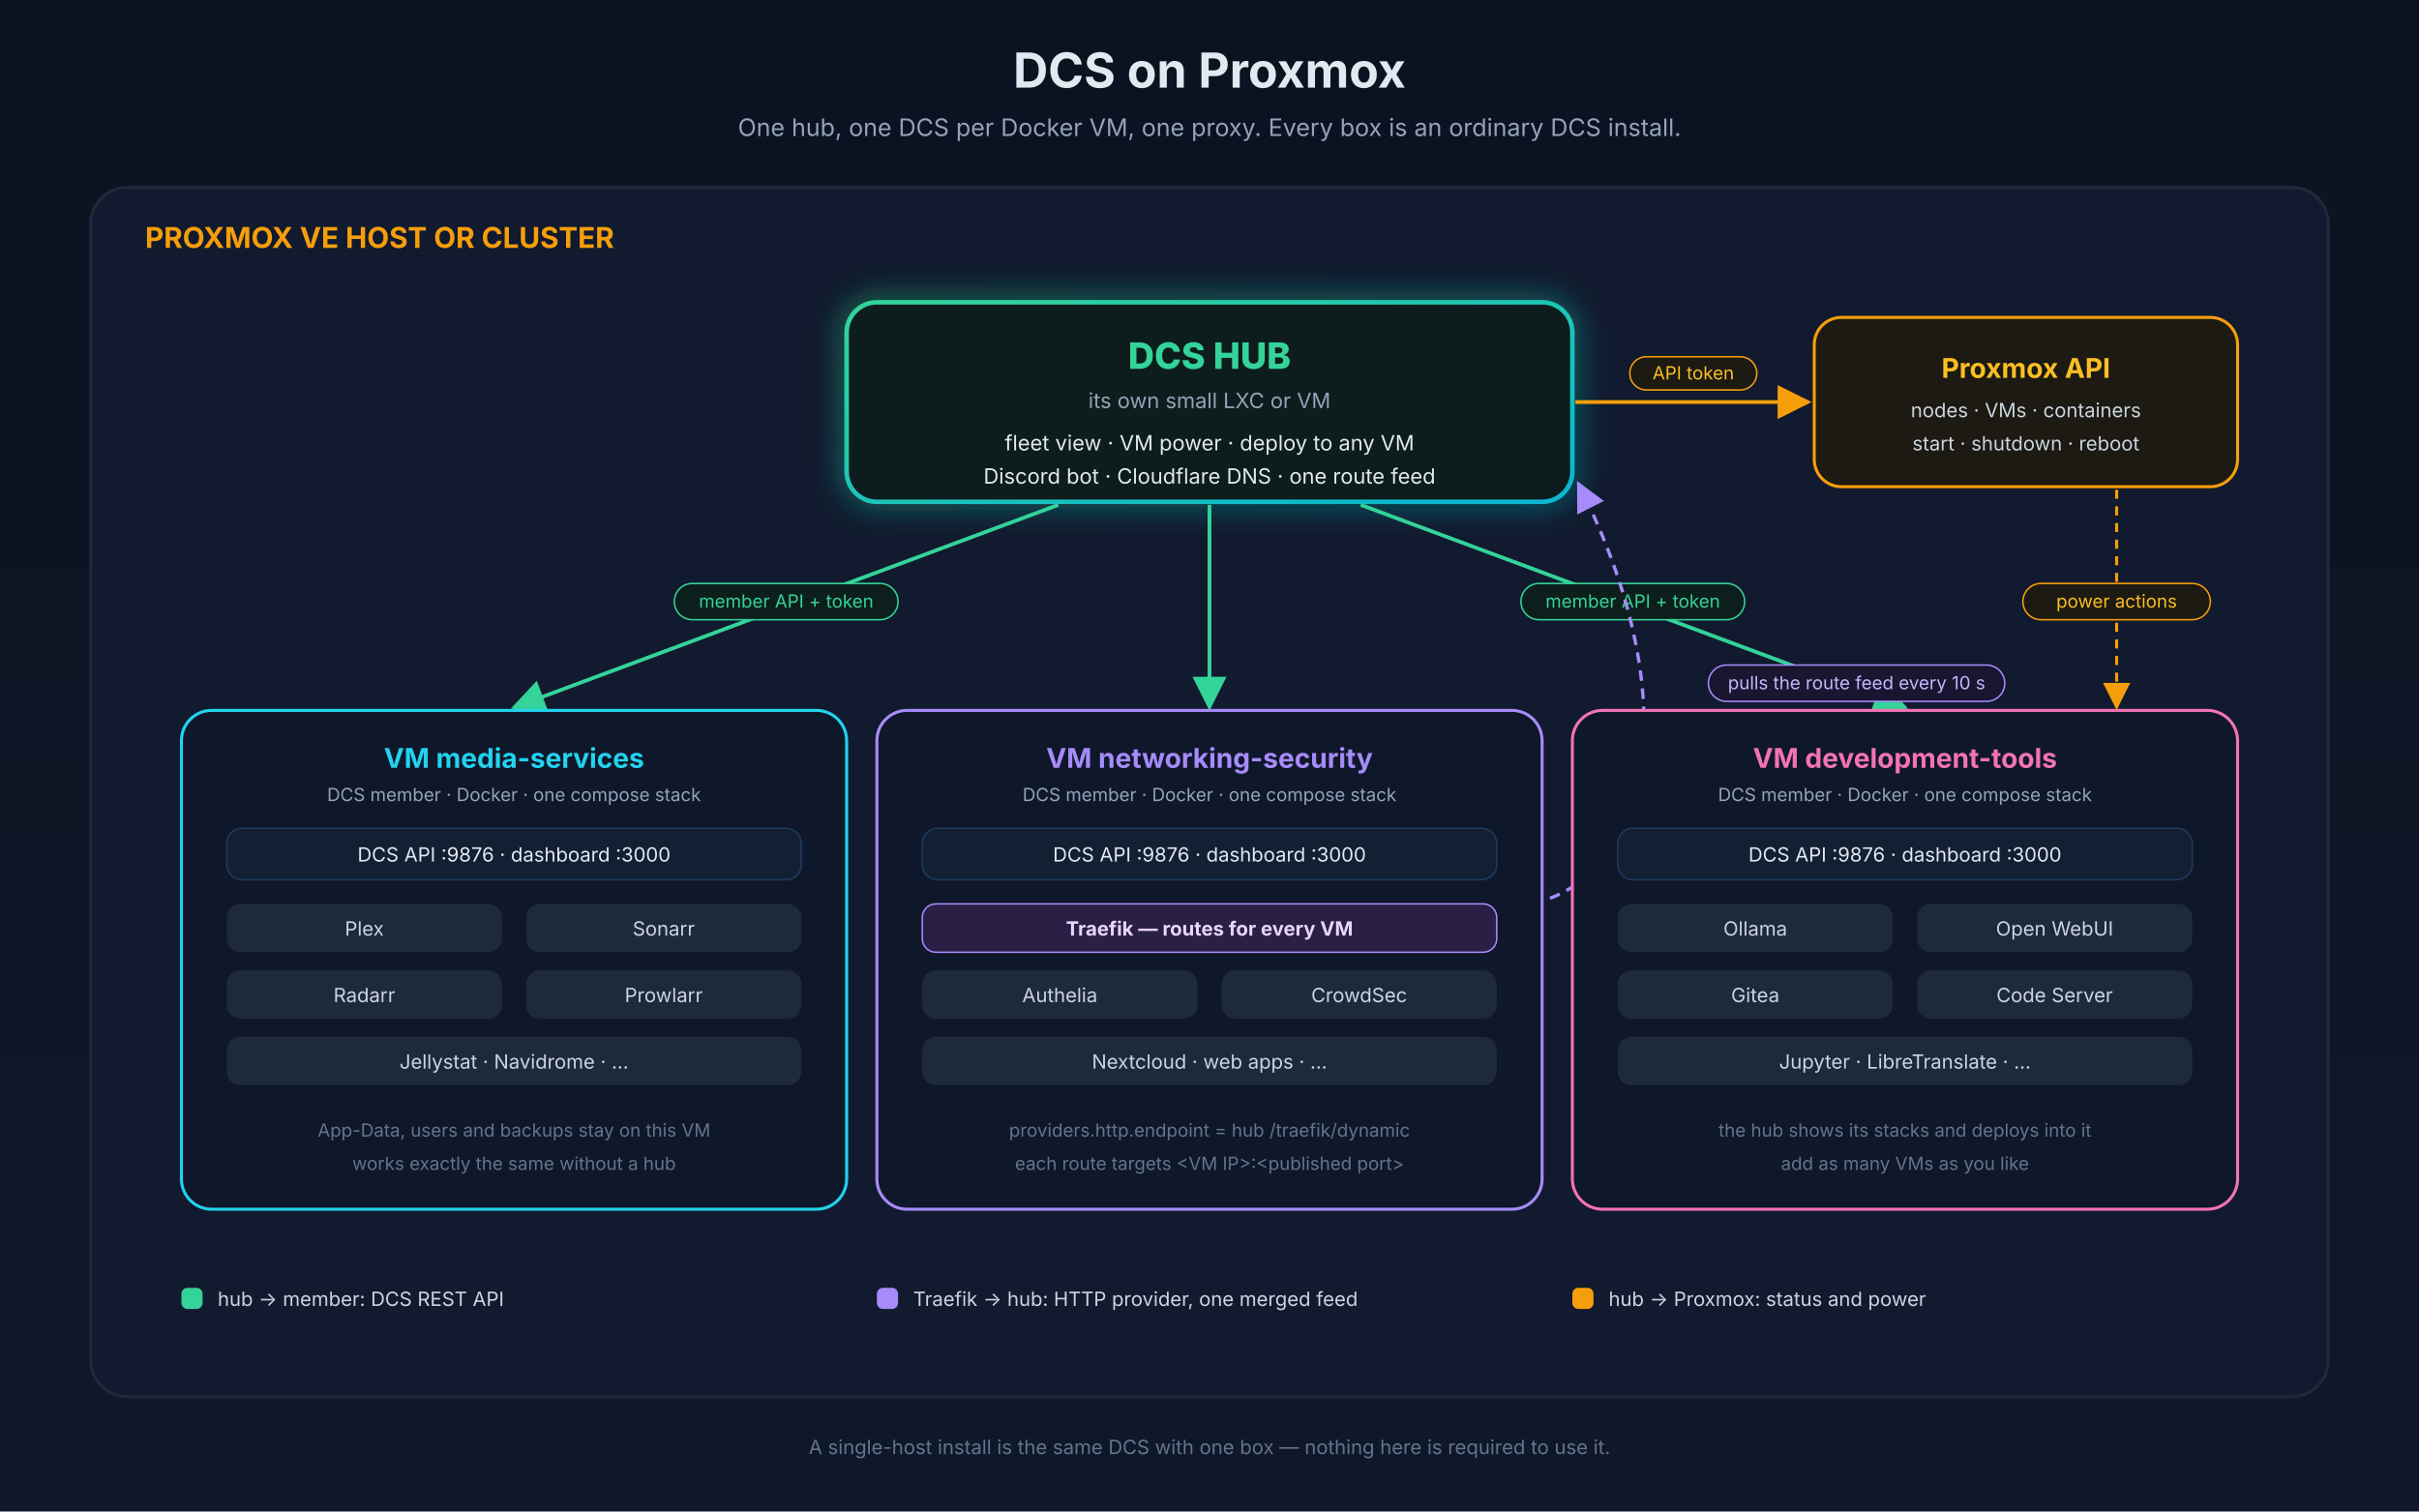
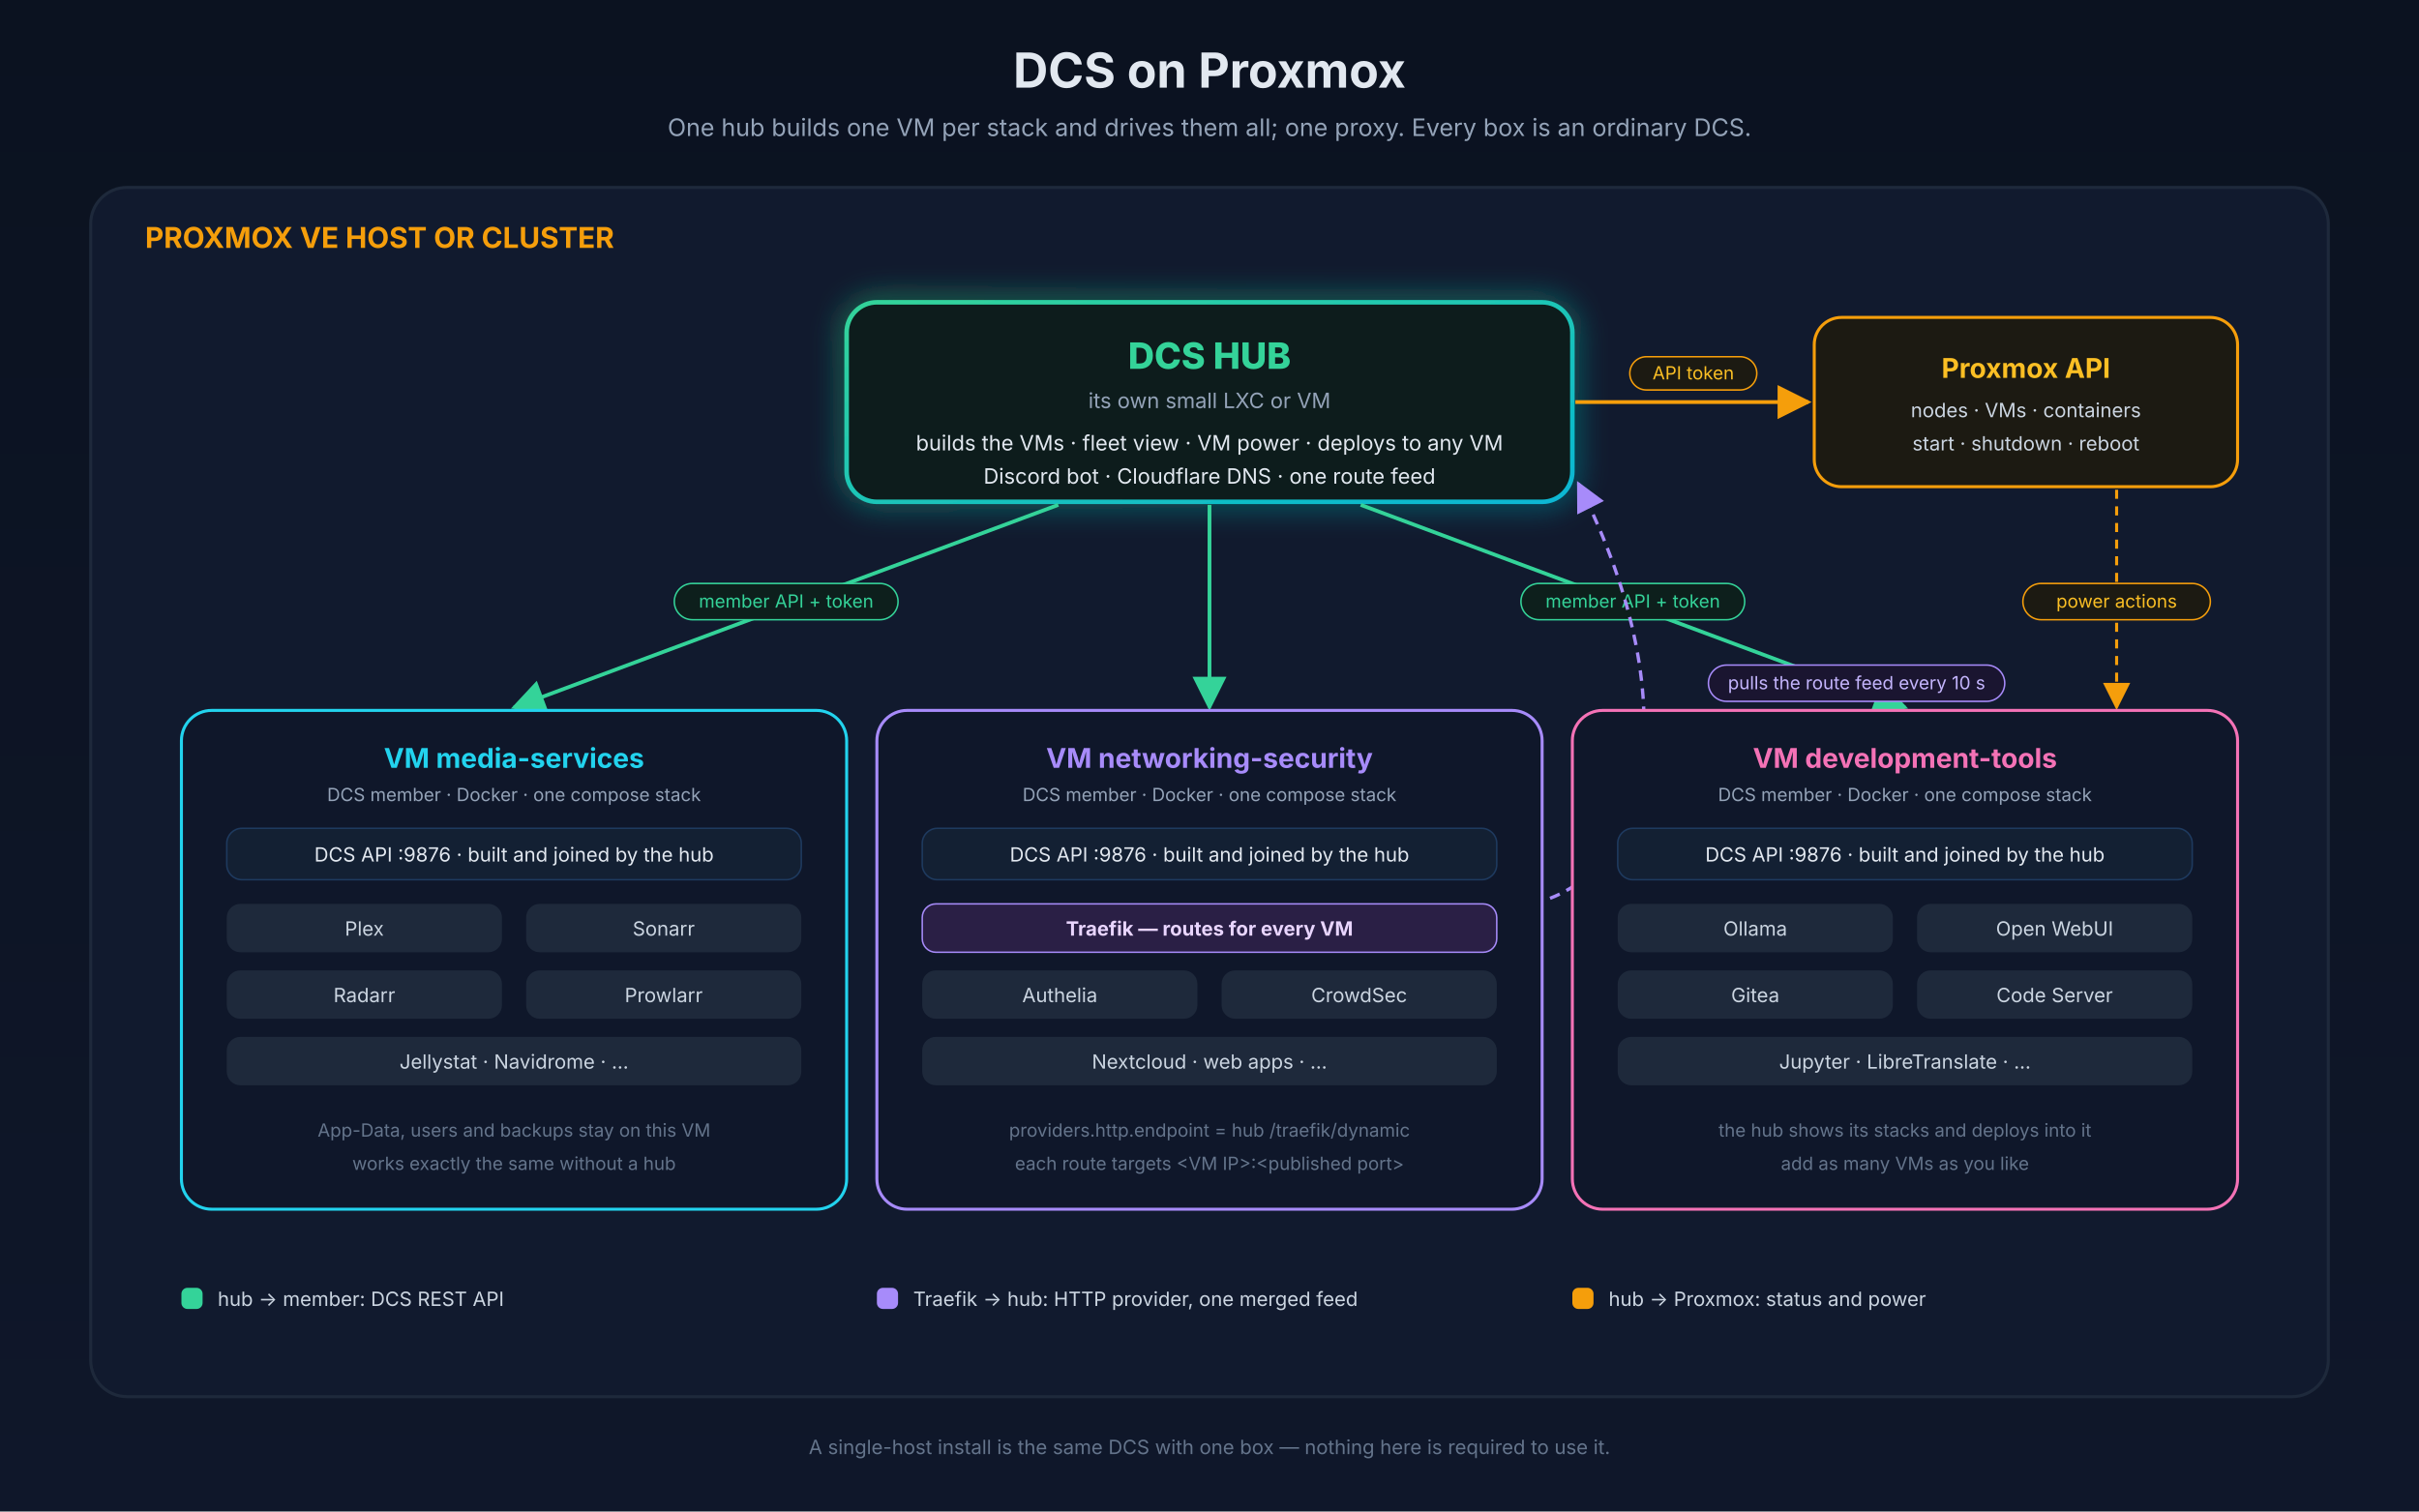
<svg xmlns="http://www.w3.org/2000/svg" width="1600" height="1000" viewBox="0 0 1600 1000" font-family="Inter, 'Segoe UI', system-ui, sans-serif">
  <defs>
    <linearGradient id="bg" x1="0" y1="0" x2="0" y2="1">
      <stop offset="0" stop-color="#0b1220" />
      <stop offset="1" stop-color="#0f172a" />
    </linearGradient>
    <linearGradient id="hub" x1="0" y1="0" x2="1" y2="1">
      <stop offset="0" stop-color="#34d399" />
      <stop offset="1" stop-color="#06b6d4" />
    </linearGradient>
    <filter id="glow" x="-20%" y="-20%" width="140%" height="140%">
      <feGaussianBlur stdDeviation="10" result="b" />
      <feMerge>
        <feMergeNode in="b" />
        <feMergeNode in="SourceGraphic" />
      </feMerge>
    </filter>
    <marker id="ag" viewBox="0 0 10 10" refX="9" refY="5" markerWidth="9" markerHeight="9" orient="auto-start-reverse">
      <path d="M0,0 L10,5 L0,10 z" fill="#34d399" />
    </marker>
    <marker id="av" viewBox="0 0 10 10" refX="9" refY="5" markerWidth="9" markerHeight="9" orient="auto-start-reverse">
      <path d="M0,0 L10,5 L0,10 z" fill="#a78bfa" />
    </marker>
    <marker id="ao" viewBox="0 0 10 10" refX="9" refY="5" markerWidth="9" markerHeight="9" orient="auto-start-reverse">
      <path d="M0,0 L10,5 L0,10 z" fill="#f59e0b" />
    </marker>
  </defs>
  <rect width="1600" height="1000" fill="url(#bg)" />
  <text x="800" y="58" text-anchor="middle" fill="#e2e8f0" font-size="32" font-weight="700">DCS on Proxmox</text>
-   <text x="800" y="90" text-anchor="middle" fill="#94a3b8" font-size="16">One hub, one DCS per Docker VM, one proxy. Every box is an ordinary DCS install.</text>
+   <text x="800" y="90" text-anchor="middle" fill="#94a3b8" font-size="16">One hub builds one VM per stack and drives them all; one proxy. Every box is an ordinary DCS.</text>
  <rect x="60" y="124" width="1480" height="800" rx="24" fill="#111a2e" stroke="#1e293b" stroke-width="2" />
  <text x="96" y="164" fill="#f59e0b" font-size="19" font-weight="700">PROXMOX VE HOST OR CLUSTER</text>
  <rect x="560" y="200" width="480" height="132" rx="20" fill="#0d1f1c" stroke="url(#hub)" stroke-width="3" filter="url(#glow)" />
  <text x="800" y="244" text-anchor="middle" fill="#34d399" font-size="24" font-weight="800">DCS HUB</text>
  <text x="800" y="270" text-anchor="middle" fill="#94a3b8" font-size="14">its own small LXC or VM</text>
-   <text x="800" y="298" text-anchor="middle" fill="#e2e8f0" font-size="14">fleet view · VM power · deploy to any VM</text>
+   <text x="800" y="298" text-anchor="middle" fill="#e2e8f0" font-size="14">builds the VMs · fleet view · VM power · deploys to any VM</text>
  <text x="800" y="320" text-anchor="middle" fill="#e2e8f0" font-size="14">Discord bot · Cloudflare DNS · one route feed</text>
  <rect x="1200" y="210" width="280" height="112" rx="18" fill="#1c1a12" stroke="#f59e0b" stroke-width="2" />
  <text x="1340" y="250" text-anchor="middle" fill="#fbbf24" font-size="18" font-weight="700">Proxmox API</text>
  <text x="1340" y="276" text-anchor="middle" fill="#cbd5e1" font-size="13">nodes · VMs · containers</text>
  <text x="1340" y="298" text-anchor="middle" fill="#cbd5e1" font-size="13">start · shutdown · reboot</text>
  <path d="M1042,266 L1196,266" stroke="#f59e0b" stroke-width="2.5" fill="none" marker-end="url(#ao)" />
  <rect x="1078" y="236" width="84" height="22" rx="11" fill="#1c1a12" stroke="#f59e0b" />
  <text x="1120" y="251" text-anchor="middle" fill="#fbbf24" font-size="12">API token</text>
  <path d="M700,334 L340,468" stroke="#34d399" stroke-width="2.5" fill="none" marker-end="url(#ag)" />
  <path d="M800,334 L800,468" stroke="#34d399" stroke-width="2.5" fill="none" marker-end="url(#ag)" />
  <path d="M900,334 L1260,468" stroke="#34d399" stroke-width="2.5" fill="none" marker-end="url(#ag)" />
  <rect x="446" y="386" width="148" height="24" rx="12" fill="#0d1f1c" stroke="#34d399" />
  <text x="520" y="402" text-anchor="middle" fill="#34d399" font-size="12">member API + token</text>
  <rect x="1006" y="386" width="148" height="24" rx="12" fill="#0d1f1c" stroke="#34d399" />
  <text x="1080" y="402" text-anchor="middle" fill="#34d399" font-size="12">member API + token</text>
  <path d="M1400,324 L1400,468" stroke="#f59e0b" stroke-width="2" stroke-dasharray="6 5" fill="none" marker-end="url(#ao)" />
  <rect x="1338" y="386" width="124" height="24" rx="12" fill="#1c1a12" stroke="#f59e0b" />
  <text x="1400" y="402" text-anchor="middle" fill="#fbbf24" font-size="12">power actions</text>
  <path d="M1002,600 C1090,590 1120,470 1044,320" stroke="#a78bfa" stroke-width="2.2" stroke-dasharray="7 5" fill="none" marker-end="url(#av)" />
  <rect x="1130" y="440" width="196" height="24" rx="12" fill="#1a1530" stroke="#a78bfa" />
  <text x="1228" y="456" text-anchor="middle" fill="#c4b5fd" font-size="12">pulls the route feed every 10 s</text>
  <rect x="120" y="470" width="440" height="330" rx="20" fill="#0f172a" stroke="#22d3ee" stroke-width="2" />
  <text x="340" y="508" text-anchor="middle" fill="#22d3ee" font-size="18" font-weight="700">VM  media-services</text>
  <text x="340" y="530" text-anchor="middle" fill="#94a3b8" font-size="12">DCS member · Docker · one compose stack</text>
  <rect x="150" y="548" width="380" height="34" rx="10" fill="#132033" stroke="#1e3a5f" />
-   <text x="340" y="570" text-anchor="middle" fill="#e2e8f0" font-size="13">DCS API :9876 · dashboard :3000</text>
+   <text x="340" y="570" text-anchor="middle" fill="#e2e8f0" font-size="13">DCS API :9876 · built and joined by the hub</text>
  <g fill="#cbd5e1" font-size="13">
    <rect x="150" y="598" width="182" height="32" rx="9" fill="#1e293b" />
    <text x="241" y="619" text-anchor="middle">Plex</text>
    <rect x="348" y="598" width="182" height="32" rx="9" fill="#1e293b" />
    <text x="439" y="619" text-anchor="middle">Sonarr</text>
    <rect x="150" y="642" width="182" height="32" rx="9" fill="#1e293b" />
    <text x="241" y="663" text-anchor="middle">Radarr</text>
    <rect x="348" y="642" width="182" height="32" rx="9" fill="#1e293b" />
    <text x="439" y="663" text-anchor="middle">Prowlarr</text>
    <rect x="150" y="686" width="380" height="32" rx="9" fill="#1e293b" />
    <text x="340" y="707" text-anchor="middle">Jellystat · Navidrome · …</text>
  </g>
  <text x="340" y="752" text-anchor="middle" fill="#64748b" font-size="12">App-Data, users and backups stay on this VM</text>
  <text x="340" y="774" text-anchor="middle" fill="#64748b" font-size="12">works exactly the same without a hub</text>
  <rect x="580" y="470" width="440" height="330" rx="20" fill="#0f172a" stroke="#a78bfa" stroke-width="2" />
  <text x="800" y="508" text-anchor="middle" fill="#a78bfa" font-size="18" font-weight="700">VM  networking-security</text>
  <text x="800" y="530" text-anchor="middle" fill="#94a3b8" font-size="12">DCS member · Docker · one compose stack</text>
  <rect x="610" y="548" width="380" height="34" rx="10" fill="#132033" stroke="#1e3a5f" />
-   <text x="800" y="570" text-anchor="middle" fill="#e2e8f0" font-size="13">DCS API :9876 · dashboard :3000</text>
+   <text x="800" y="570" text-anchor="middle" fill="#e2e8f0" font-size="13">DCS API :9876 · built and joined by the hub</text>
  <g fill="#cbd5e1" font-size="13">
    <rect x="610" y="598" width="380" height="32" rx="9" fill="#2a1f45" stroke="#a78bfa" />
    <text x="800" y="619" text-anchor="middle" fill="#e9d5ff" font-weight="700">Traefik — routes for every VM</text>
    <rect x="610" y="642" width="182" height="32" rx="9" fill="#1e293b" />
    <text x="701" y="663" text-anchor="middle">Authelia</text>
    <rect x="808" y="642" width="182" height="32" rx="9" fill="#1e293b" />
    <text x="899" y="663" text-anchor="middle">CrowdSec</text>
    <rect x="610" y="686" width="380" height="32" rx="9" fill="#1e293b" />
    <text x="800" y="707" text-anchor="middle">Nextcloud · web apps · …</text>
  </g>
  <text x="800" y="752" text-anchor="middle" fill="#64748b" font-size="12">providers.http.endpoint = hub /traefik/dynamic</text>
  <text x="800" y="774" text-anchor="middle" fill="#64748b" font-size="12">each route targets &lt;VM IP&gt;:&lt;published port&gt;</text>
  <rect x="1040" y="470" width="440" height="330" rx="20" fill="#0f172a" stroke="#f472b6" stroke-width="2" />
  <text x="1260" y="508" text-anchor="middle" fill="#f472b6" font-size="18" font-weight="700">VM  development-tools</text>
  <text x="1260" y="530" text-anchor="middle" fill="#94a3b8" font-size="12">DCS member · Docker · one compose stack</text>
  <rect x="1070" y="548" width="380" height="34" rx="10" fill="#132033" stroke="#1e3a5f" />
-   <text x="1260" y="570" text-anchor="middle" fill="#e2e8f0" font-size="13">DCS API :9876 · dashboard :3000</text>
+   <text x="1260" y="570" text-anchor="middle" fill="#e2e8f0" font-size="13">DCS API :9876 · built and joined by the hub</text>
  <g fill="#cbd5e1" font-size="13">
    <rect x="1070" y="598" width="182" height="32" rx="9" fill="#1e293b" />
    <text x="1161" y="619" text-anchor="middle">Ollama</text>
    <rect x="1268" y="598" width="182" height="32" rx="9" fill="#1e293b" />
    <text x="1359" y="619" text-anchor="middle">Open WebUI</text>
    <rect x="1070" y="642" width="182" height="32" rx="9" fill="#1e293b" />
    <text x="1161" y="663" text-anchor="middle">Gitea</text>
    <rect x="1268" y="642" width="182" height="32" rx="9" fill="#1e293b" />
    <text x="1359" y="663" text-anchor="middle">Code Server</text>
    <rect x="1070" y="686" width="380" height="32" rx="9" fill="#1e293b" />
    <text x="1260" y="707" text-anchor="middle">Jupyter · LibreTranslate · …</text>
  </g>
  <text x="1260" y="752" text-anchor="middle" fill="#64748b" font-size="12">the hub shows its stacks and deploys into it</text>
  <text x="1260" y="774" text-anchor="middle" fill="#64748b" font-size="12">add as many VMs as you like</text>
  <g font-size="13">
    <rect x="120" y="852" width="14" height="14" rx="4" fill="#34d399" />
    <text x="144" y="864" fill="#cbd5e1">hub → member: DCS REST API</text>
    <rect x="580" y="852" width="14" height="14" rx="4" fill="#a78bfa" />
    <text x="604" y="864" fill="#cbd5e1">Traefik → hub: HTTP provider, one merged feed</text>
    <rect x="1040" y="852" width="14" height="14" rx="4" fill="#f59e0b" />
    <text x="1064" y="864" fill="#cbd5e1">hub → Proxmox: status and power</text>
  </g>
  <text x="800" y="962" text-anchor="middle" fill="#64748b" font-size="13">A single-host install is the same DCS with one box — nothing here is required to use it.</text>
</svg>
